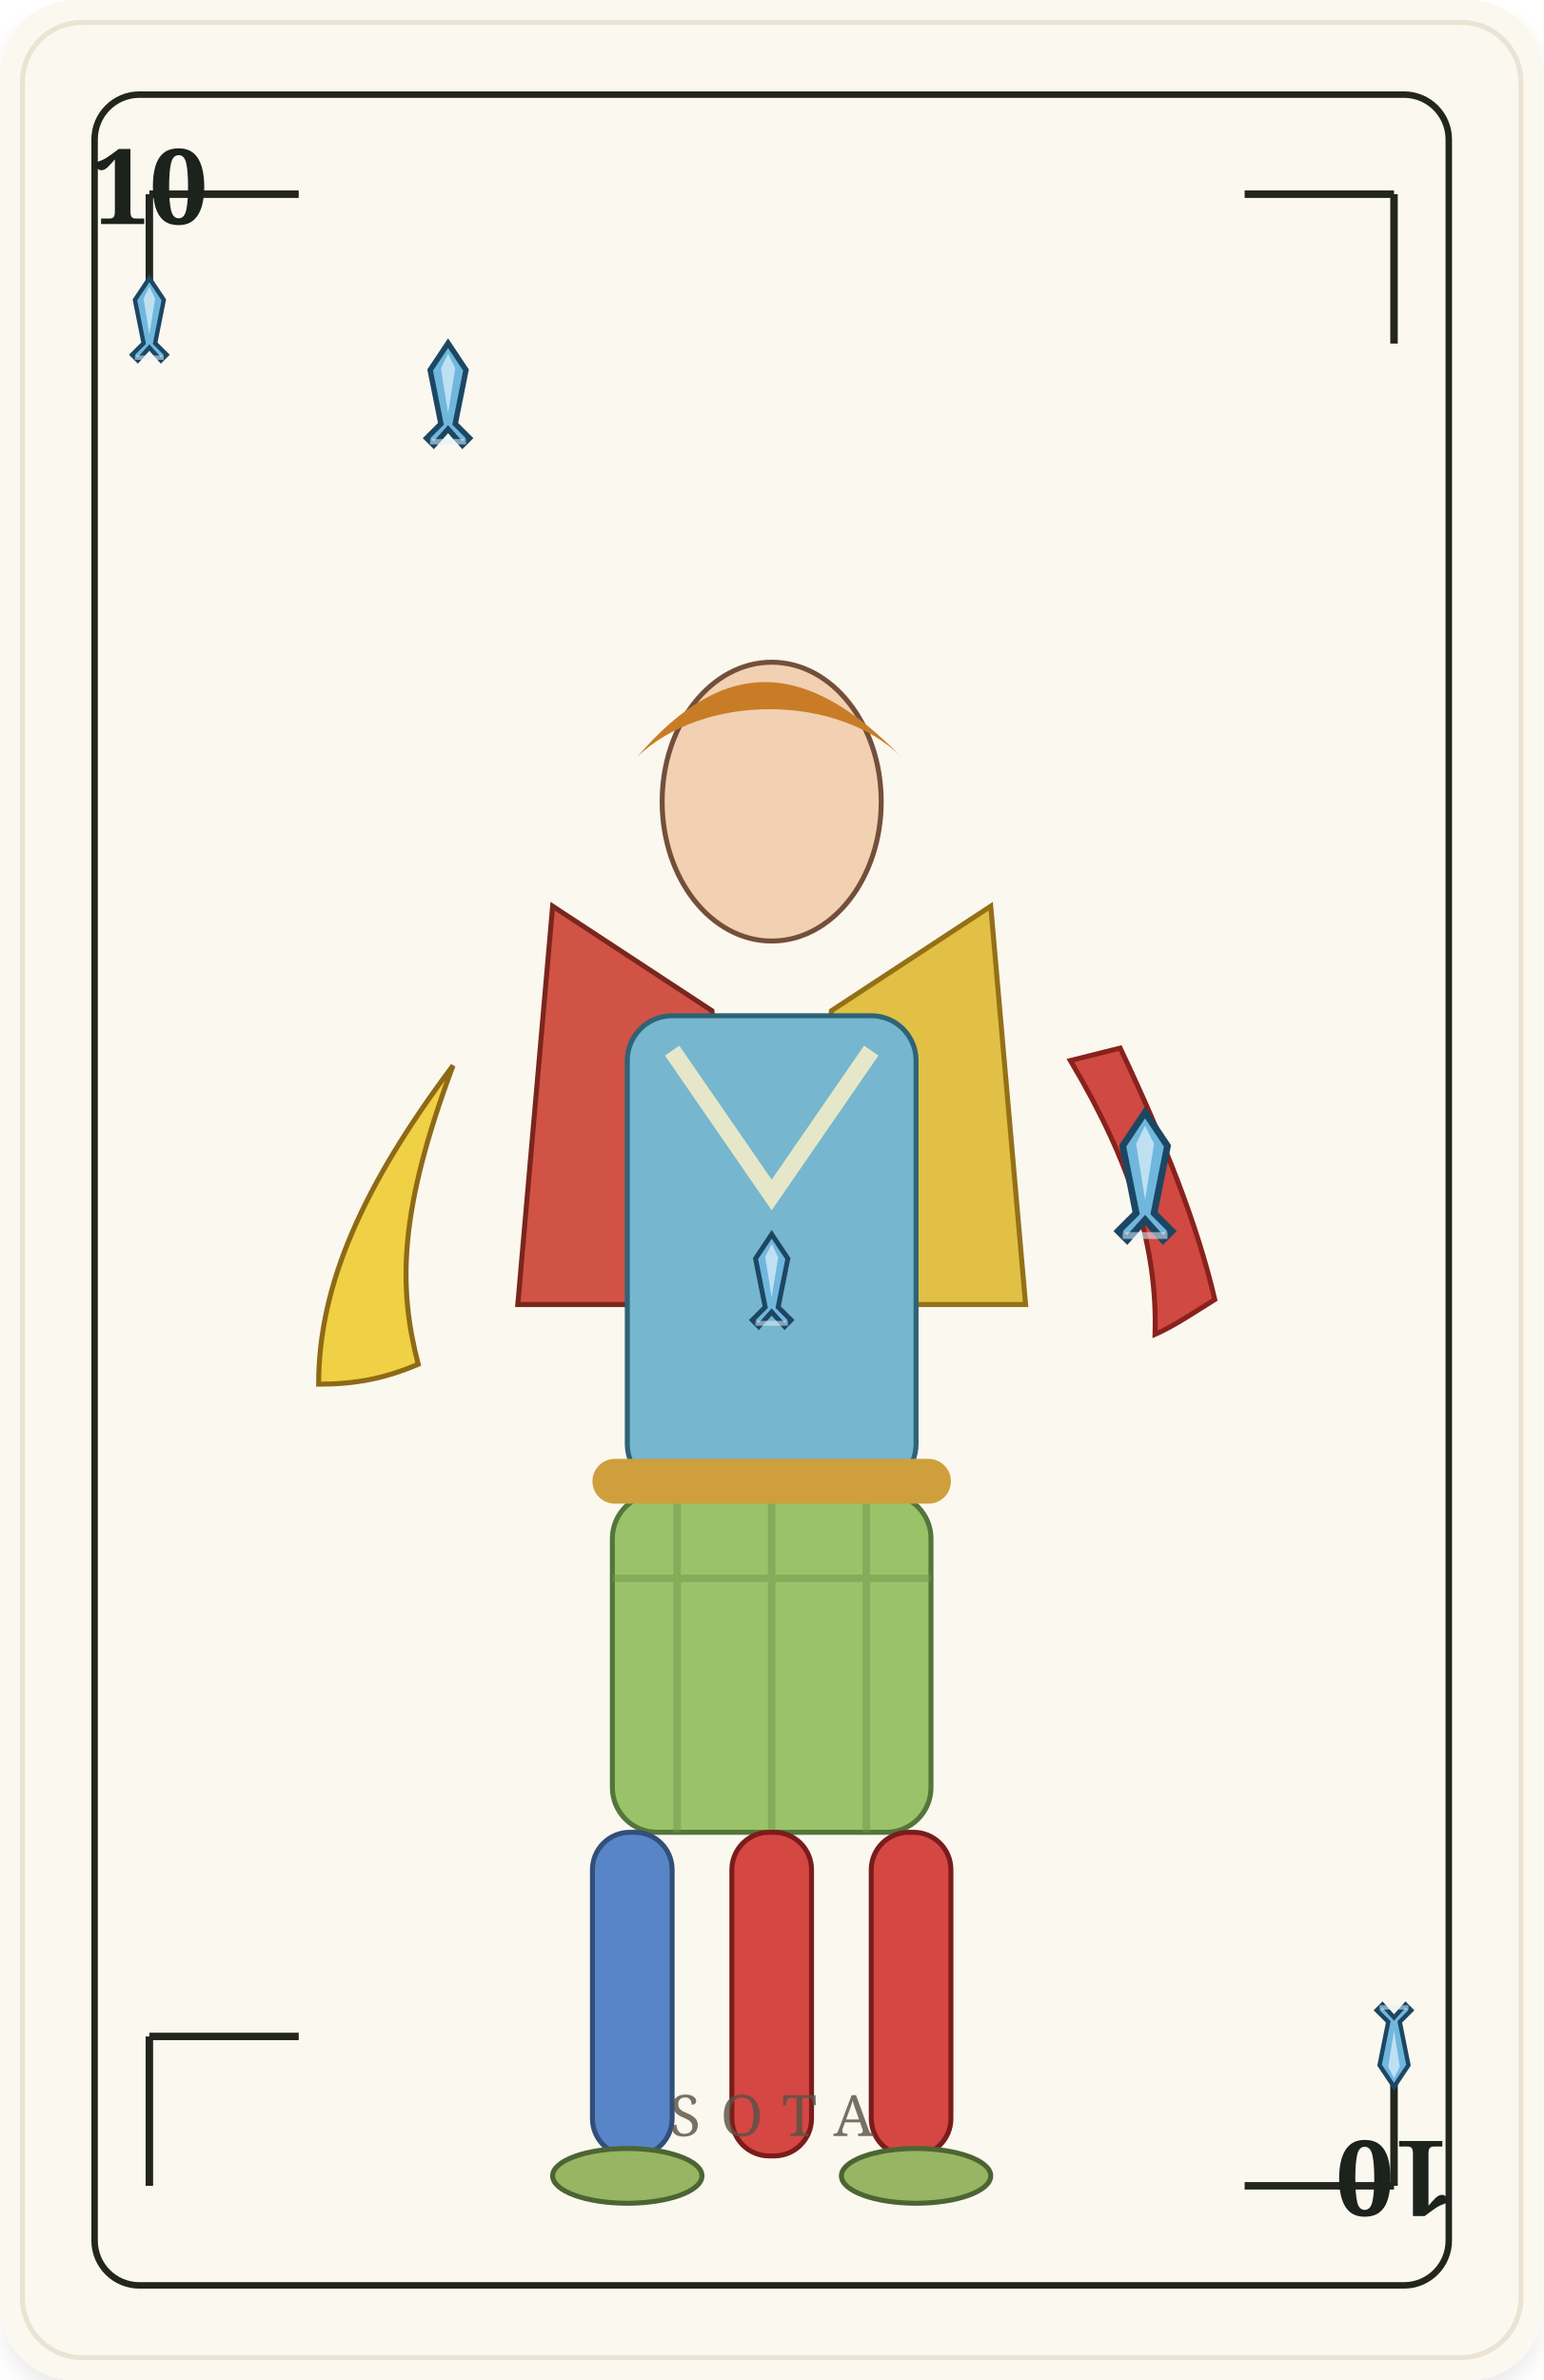
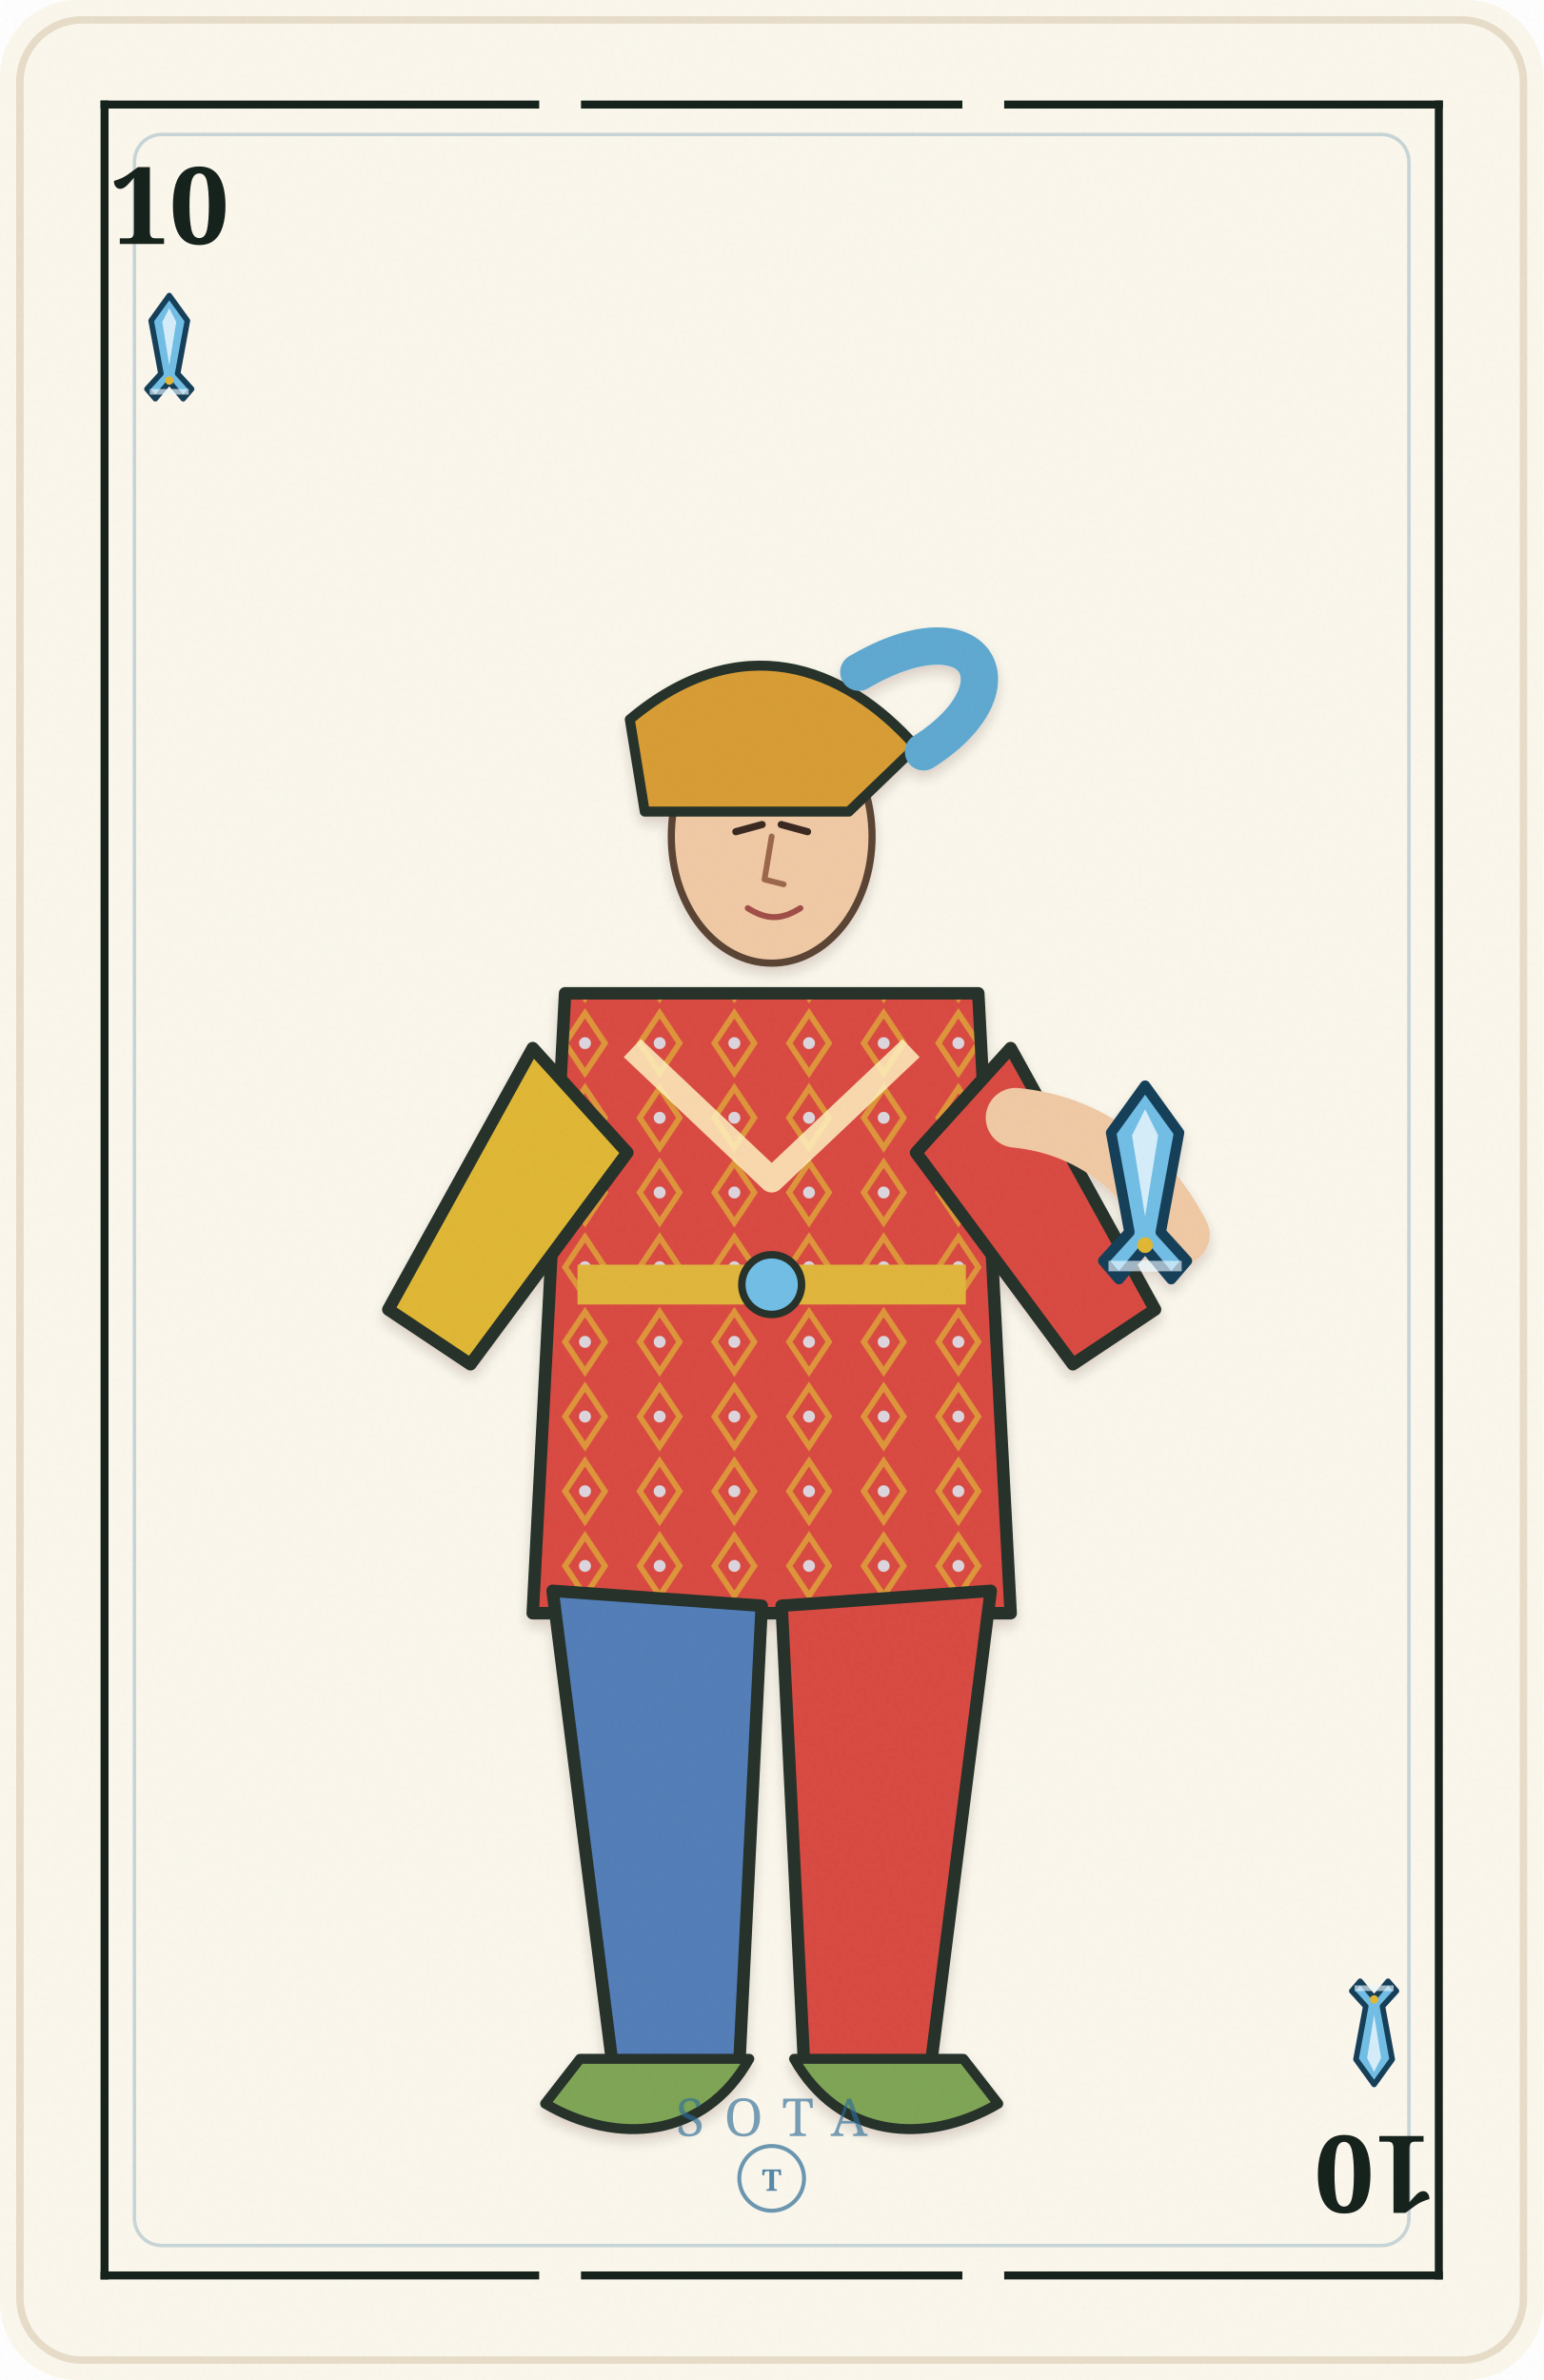
- <svg xmlns="http://www.w3.org/2000/svg" width="620" height="956" viewBox="0 0 620 956">
+ <svg xmlns="http://www.w3.org/2000/svg" width="620" height="956" viewBox="0 0 620 956" role="img" aria-label="Carta española de espadas">
  <defs>
-     <filter id="shadow" x="-20%" y="-20%" width="140%" height="140%">
-       <feDropShadow dx="0" dy="5" stdDeviation="4" flood-opacity=".08" />
+     <filter id="paper" x="-10%" y="-10%" width="120%" height="120%">
+       <feTurbulence type="fractalNoise" baseFrequency=".58" numOctaves="2" seed="9" result="noise" />
+       <feColorMatrix in="noise" type="matrix" values="1 0 0 0 0  0 1 0 0 0  0 0 1 0 0  0 0 0 .055 0" result="grain" />
+       <feBlend in="SourceGraphic" in2="grain" mode="multiply" />
    </filter>
-     <linearGradient id="oroFill" x1="0" x2="1">
-       <stop offset="0" stop-color="#f7db89" />
-       <stop offset="1" stop-color="#d19309" />
+     <filter id="inkShadow" x="-25%" y="-25%" width="150%" height="150%">
+       <feDropShadow dx="0" dy="3" stdDeviation="2.4" flood-color="#2A1E12" flood-opacity=".16" />
+     </filter>
+     <linearGradient id="gold" x1="0" y1="0" x2="1" y2="1">
+       <stop offset="0" stop-color="#FFE88B" />
+       <stop offset=".5" stop-color="#72BEE5" />
+       <stop offset="1" stop-color="#2F6E98" />
    </linearGradient>
+     <linearGradient id="robe" x1="0" y1="0" x2="0" y2="1">
+       <stop offset="0" stop-color="#D94B42" />
+       <stop offset="1" stop-color="#2F6E98" />
+     </linearGradient>
+     <pattern id="brocade" width="30" height="30" patternUnits="userSpaceOnUse">
+       <rect width="30" height="30" fill="#D94B42" />
+       <path d="M15 3L23 15L15 27L7 15Z" fill="none" stroke="#E0B736" stroke-width="2.3" opacity=".7" />
+       <circle cx="15" cy="15" r="2.4" fill="#DDF3FF" opacity=".82" />
+     </pattern>
+     <pattern id="capePattern" width="34" height="34" patternUnits="userSpaceOnUse">
+       <rect width="34" height="34" fill="#61A9D0" />
+       <path d="M0 17H34M17 0V34" stroke="#F7E6BA" stroke-width="1.6" opacity=".32" />
+     </pattern>
  </defs>
-   <g filter="url(#shadow)">
-     <rect width="620" height="956" rx="30" fill="#fbf8f0" />
-     <rect x="9" y="9" width="602" height="938" rx="24" fill="none" stroke="#ebe3d4" stroke-width="2" />
-     <rect x="38" y="38" width="544" height="880" rx="18" fill="none" stroke="#23251f" stroke-width="2.6" />
-     <path d="M60 78H120M60 78V138" stroke="#23251f" stroke-width="3" />
-     <path d="M500 78H560M560 78V138" stroke="#23251f" stroke-width="3" />
-     <path d="M60 818H120M60 818V878" stroke="#23251f" stroke-width="3" />
-     <path d="M500 878H560M560 818V878" stroke="#23251f" stroke-width="3" />
-     <g transform="translate(60 90)">
-       <text x="0" y="0" text-anchor="middle" font-family="Georgia,serif" font-size="42" font-weight="700" fill="#1d211b">10</text>
-       <g transform="translate(0 38) scale(.58)">
-         <path d="M0 -28L10 -13L4 17L12 25L8 29L0 20L-8 29L-12 25L-4 17L-10 -13Z" fill="#70b7dd" stroke="#1d4664" stroke-width="3" />
-         <path d="M0 -22L4 -14L0 11L-4 -14Z" fill="#def0fb" opacity=".72" />
-         <path d="M-10 27H10" stroke="#dff1fb" stroke-width="3" opacity=".55" />
+   <g filter="url(#paper)">
+     <rect width="620" height="956" rx="31" fill="#FBF7EC" />
+     <rect x="8" y="8" width="604" height="940" rx="25" fill="none" stroke="#E7DDC9" stroke-width="3" />
+     <g fill="none" stroke="#17211C" stroke-width="3.2" stroke-linecap="square">
+       <path d="M42 42H215.0 M235.0 42H385.0 M405.0 42H578" />
+       <path d="M42 914H215.0 M235.0 914H385.0 M405.0 914H578" />
+       <path d="M42 42V914M578 42V914" />
+     </g>
+     <rect x="54" y="54" width="512" height="848" rx="11" fill="none" stroke="#2F6E98" stroke-width="1.4" opacity=".25" />
+     <circle cx="310" cy="875" r="13" fill="#FBF7EC" stroke="#2F6E98" stroke-width="1.6" opacity=".7" />
+     <text x="310" y="880" text-anchor="middle" font-family="Georgia,serif" font-size="12" font-weight="700" fill="#2F6E98" opacity=".8">T</text>
+     <g transform="translate(68 98)">
+       <text x="0" y="0" text-anchor="middle" font-family="Georgia,serif" font-size="43" font-weight="700" fill="#17211C">10</text>
+       <g transform="translate(0 42) scale(.56)">
+         <g transform="scale(1.0)" stroke-linejoin="round">
+           <path d="M0 -38L13 -20L6 18L16 29L10 36L0 24L-10 36L-16 29L-6 18L-13 -20Z" fill="#72BEE5" stroke="#173F5A" stroke-width="4" />
+           <path d="M0 -29L5 -19L0 12L-5 -19Z" fill="#EAF8FF" opacity=".82" />
+           <path d="M-14 31H14" stroke="#EAF8FF" stroke-width="4" opacity=".66" />
+           <circle cy="23" r="3" fill="#E0B736" />
+         </g>
      </g>
    </g>
-     <g transform="translate(560 860) rotate(180 0 0)">
-       <text x="0" y="0" text-anchor="middle" font-family="Georgia,serif" font-size="42" font-weight="700" fill="#1d211b">10</text>
-       <g transform="translate(0 38) scale(.58)">
-         <path d="M0 -28L10 -13L4 17L12 25L8 29L0 20L-8 29L-12 25L-4 17L-10 -13Z" fill="#70b7dd" stroke="#1d4664" stroke-width="3" />
-         <path d="M0 -22L4 -14L0 11L-4 -14Z" fill="#def0fb" opacity=".72" />
-         <path d="M-10 27H10" stroke="#dff1fb" stroke-width="3" opacity=".55" />
+     <g transform="translate(552 858) rotate(180)">
+       <text x="0" y="0" text-anchor="middle" font-family="Georgia,serif" font-size="43" font-weight="700" fill="#17211C">10</text>
+       <g transform="translate(0 42) scale(.56)">
+         <g transform="scale(1.0)" stroke-linejoin="round">
+           <path d="M0 -38L13 -20L6 18L16 29L10 36L0 24L-10 36L-16 29L-6 18L-13 -20Z" fill="#72BEE5" stroke="#173F5A" stroke-width="4" />
+           <path d="M0 -29L5 -19L0 12L-5 -19Z" fill="#EAF8FF" opacity=".82" />
+           <path d="M-14 31H14" stroke="#EAF8FF" stroke-width="4" opacity=".66" />
+           <circle cy="23" r="3" fill="#E0B736" />
+         </g>
      </g>
    </g>
-     <g transform="translate(180 158) scale(.72)">
-       <path d="M0 -28L10 -13L4 17L12 25L8 29L0 20L-8 29L-12 25L-4 17L-10 -13Z" fill="#70b7dd" stroke="#1d4664" stroke-width="3" />
-       <path d="M0 -22L4 -14L0 11L-4 -14Z" fill="#def0fb" opacity=".72" />
-       <path d="M-10 27H10" stroke="#dff1fb" stroke-width="3" opacity=".55" />
+     <g transform="translate(310 494)" filter="url(#inkShadow)" stroke-linejoin="round">
+       <path d="M-83 -95H83L96 154H-96Z" fill="url(#brocade)" stroke="#253129" stroke-width="5" />
+       <path d="M-96 -73L-154 32L-121 54L-58 -31Z" fill="#E0B736" stroke="#253129" stroke-width="5" />
+       <path d="M96 -73L154 32L121 54L58 -31Z" fill="#D94B42" stroke="#253129" stroke-width="5" />
+       <path d="M-88 145L-64 335H-13L-4 151Z" fill="#547EB8" stroke="#253129" stroke-width="5" />
+       <path d="M88 145L64 335H13L4 151Z" fill="#D84B42" stroke="#253129" stroke-width="5" />
+       <path d="M-77 333H-9C-27 365 -62 368 -91 351Z" fill="#7FA557" stroke="#253129" stroke-width="4" />
+       <path d="M77 333H9C27 365 62 368 91 351Z" fill="#7FA557" stroke="#253129" stroke-width="4" />
+       <g transform="translate(0 -158) scale(0.96)">
+         <ellipse cx="0" cy="0" rx="42" ry="53" fill="#F0C9A5" stroke="#5B4435" stroke-width="3" />
+         <path d="M-37 -16C-31 -49 28 -53 39 -17C17 -36 -18 -35 -37 -16Z" fill="#7E4A25" stroke="#5B4435" stroke-width="3" />
+         <path d="M-15 -2L-4 -5M15 -2L4 -5" stroke="#3A2A22" stroke-width="3" stroke-linecap="round" />
+         <path d="M0 0L-3 18L5 20" fill="none" stroke="#9B684E" stroke-width="2.4" stroke-linecap="round" />
+         <path d="M-10 30C-2 35 4 35 12 30" fill="none" stroke="#A14F48" stroke-width="2.5" stroke-linecap="round" />
+       </g>
+       <path d="M-57 -205C-13 -242 29 -227 58 -194L31 -168H-51Z" fill="#D89D36" stroke="#253129" stroke-width="4" />
+       <path d="M35 -224C83 -252 102 -218 61 -192" fill="none" stroke="#61A9D0" stroke-width="15" stroke-linecap="round" />
+       <path d="M-78 22H78" stroke="#E0B63E" stroke-width="16" />
+       <circle cy="22" r="12" fill="#72BEE5" stroke="#253129" stroke-width="3" />
+       <path d="M98 -45C129 -42 151 -23 164 2" fill="none" stroke="#F0C9A5" stroke-width="24" stroke-linecap="round" />
+       <g transform="translate(150 -18) rotate(0) scale(1.05)">
+         <g transform="scale(1.0)" stroke-linejoin="round">
+           <path d="M0 -38L13 -20L6 18L16 29L10 36L0 24L-10 36L-16 29L-6 18L-13 -20Z" fill="#72BEE5" stroke="#173F5A" stroke-width="4" />
+           <path d="M0 -29L5 -19L0 12L-5 -19Z" fill="#EAF8FF" opacity=".82" />
+           <path d="M-14 31H14" stroke="#EAF8FF" stroke-width="4" opacity=".66" />
+           <circle cy="23" r="3" fill="#E0B736" />
+         </g>
+       </g>
+       <path d="M-56 -73L0 -20L56 -73" fill="none" stroke="#FFF1C0" stroke-width="10" opacity=".85" />
    </g>
-     <g transform="translate(310 502)">
-       <ellipse cx="0" cy="-180" rx="44" ry="56" fill="#f2d0b2" stroke="#73503a" stroke-width="2" />
-       <path d="M-54 -198C-18 -240 15 -236 52 -198C27 -223 -27 -224 -54 -198Z" fill="#c97c25" />
-       <path d="M-88 -138L-24 -96L-10 22H-102Z" fill="#d15245" stroke="#7a261f" stroke-width="2" />
-       <path d="M88 -138L24 -96L10 22H102Z" fill="#e1c045" stroke="#946f19" stroke-width="2" />
-       <rect x="-58" y="-94" width="116" height="190" rx="18" fill="#76b6ce" stroke="#2e6477" stroke-width="2" />
-       <path d="M-40 -80L0 -22L40 -80" fill="none" stroke="#fff1c7" stroke-width="7" opacity=".82" />
-       <rect x="-64" y="98" width="128" height="136" rx="18" fill="#9ac267" stroke="#52763b" stroke-width="2" />
-       <path d="M-64 132H64M-38 98V234M0 98V234M38 98V234" stroke="#6e944b" stroke-width="3" opacity=".48" />
-       <rect x="-72" y="84" width="144" height="18" rx="9" fill="#cf9f3e" />
-       <rect x="-16" y="234" width="32" height="130" rx="15" fill="#d54642" stroke="#7a1e1c" stroke-width="2" />
-       <rect x="-72" y="234" width="32" height="130" rx="15" fill="#5885c8" stroke="#32507a" stroke-width="2" />
-       <rect x="40" y="234" width="32" height="130" rx="15" fill="#d54642" stroke="#7a1e1c" stroke-width="2" />
-       <ellipse cx="-58" cy="372" rx="30" ry="11" fill="#98b563" stroke="#4b6531" stroke-width="2" />
-       <ellipse cx="58" cy="372" rx="30" ry="11" fill="#98b563" stroke="#4b6531" stroke-width="2" />
-       <path d="M-128 -74C-164 -26 -182 14 -182 54C-168 54 -156 52 -142 46C-150 15 -150 -15 -128 -74Z" fill="#f0d044" stroke="#8e6a13" stroke-width="2" />
-       <path d="M120 -76C145 -34 155 0 154 34C161 31 170 25 178 20C171 -10 158 -43 140 -81Z" fill="#d04a42" stroke="#88231e" stroke-width="2" />
-       <g transform="translate(150 -30) scale(.9)">
-         <path d="M0 -28L10 -13L4 17L12 25L8 29L0 20L-8 29L-12 25L-4 17L-10 -13Z" fill="#70b7dd" stroke="#1d4664" stroke-width="3" />
-         <path d="M0 -22L4 -14L0 11L-4 -14Z" fill="#def0fb" opacity=".72" />
-         <path d="M-10 27H10" stroke="#dff1fb" stroke-width="3" opacity=".55" />
-       </g>
-       <g transform="translate(0 12) scale(.65)">
-         <path d="M0 -28L10 -13L4 17L12 25L8 29L0 20L-8 29L-12 25L-4 17L-10 -13Z" fill="#70b7dd" stroke="#1d4664" stroke-width="3" />
-         <path d="M0 -22L4 -14L0 11L-4 -14Z" fill="#def0fb" opacity=".72" />
-         <path d="M-10 27H10" stroke="#dff1fb" stroke-width="3" opacity=".55" />
-       </g>
-     </g>
-     <text x="310" y="858" text-anchor="middle" font-family="Georgia,serif" font-size="23" letter-spacing="8" fill="#5a5246" opacity=".82">SOTA</text>
+     <text x="310" y="858" text-anchor="middle" font-family="Georgia,serif" font-size="21" letter-spacing="8" fill="#2F6E98" opacity=".65">SOTA</text>
  </g>
</svg>
